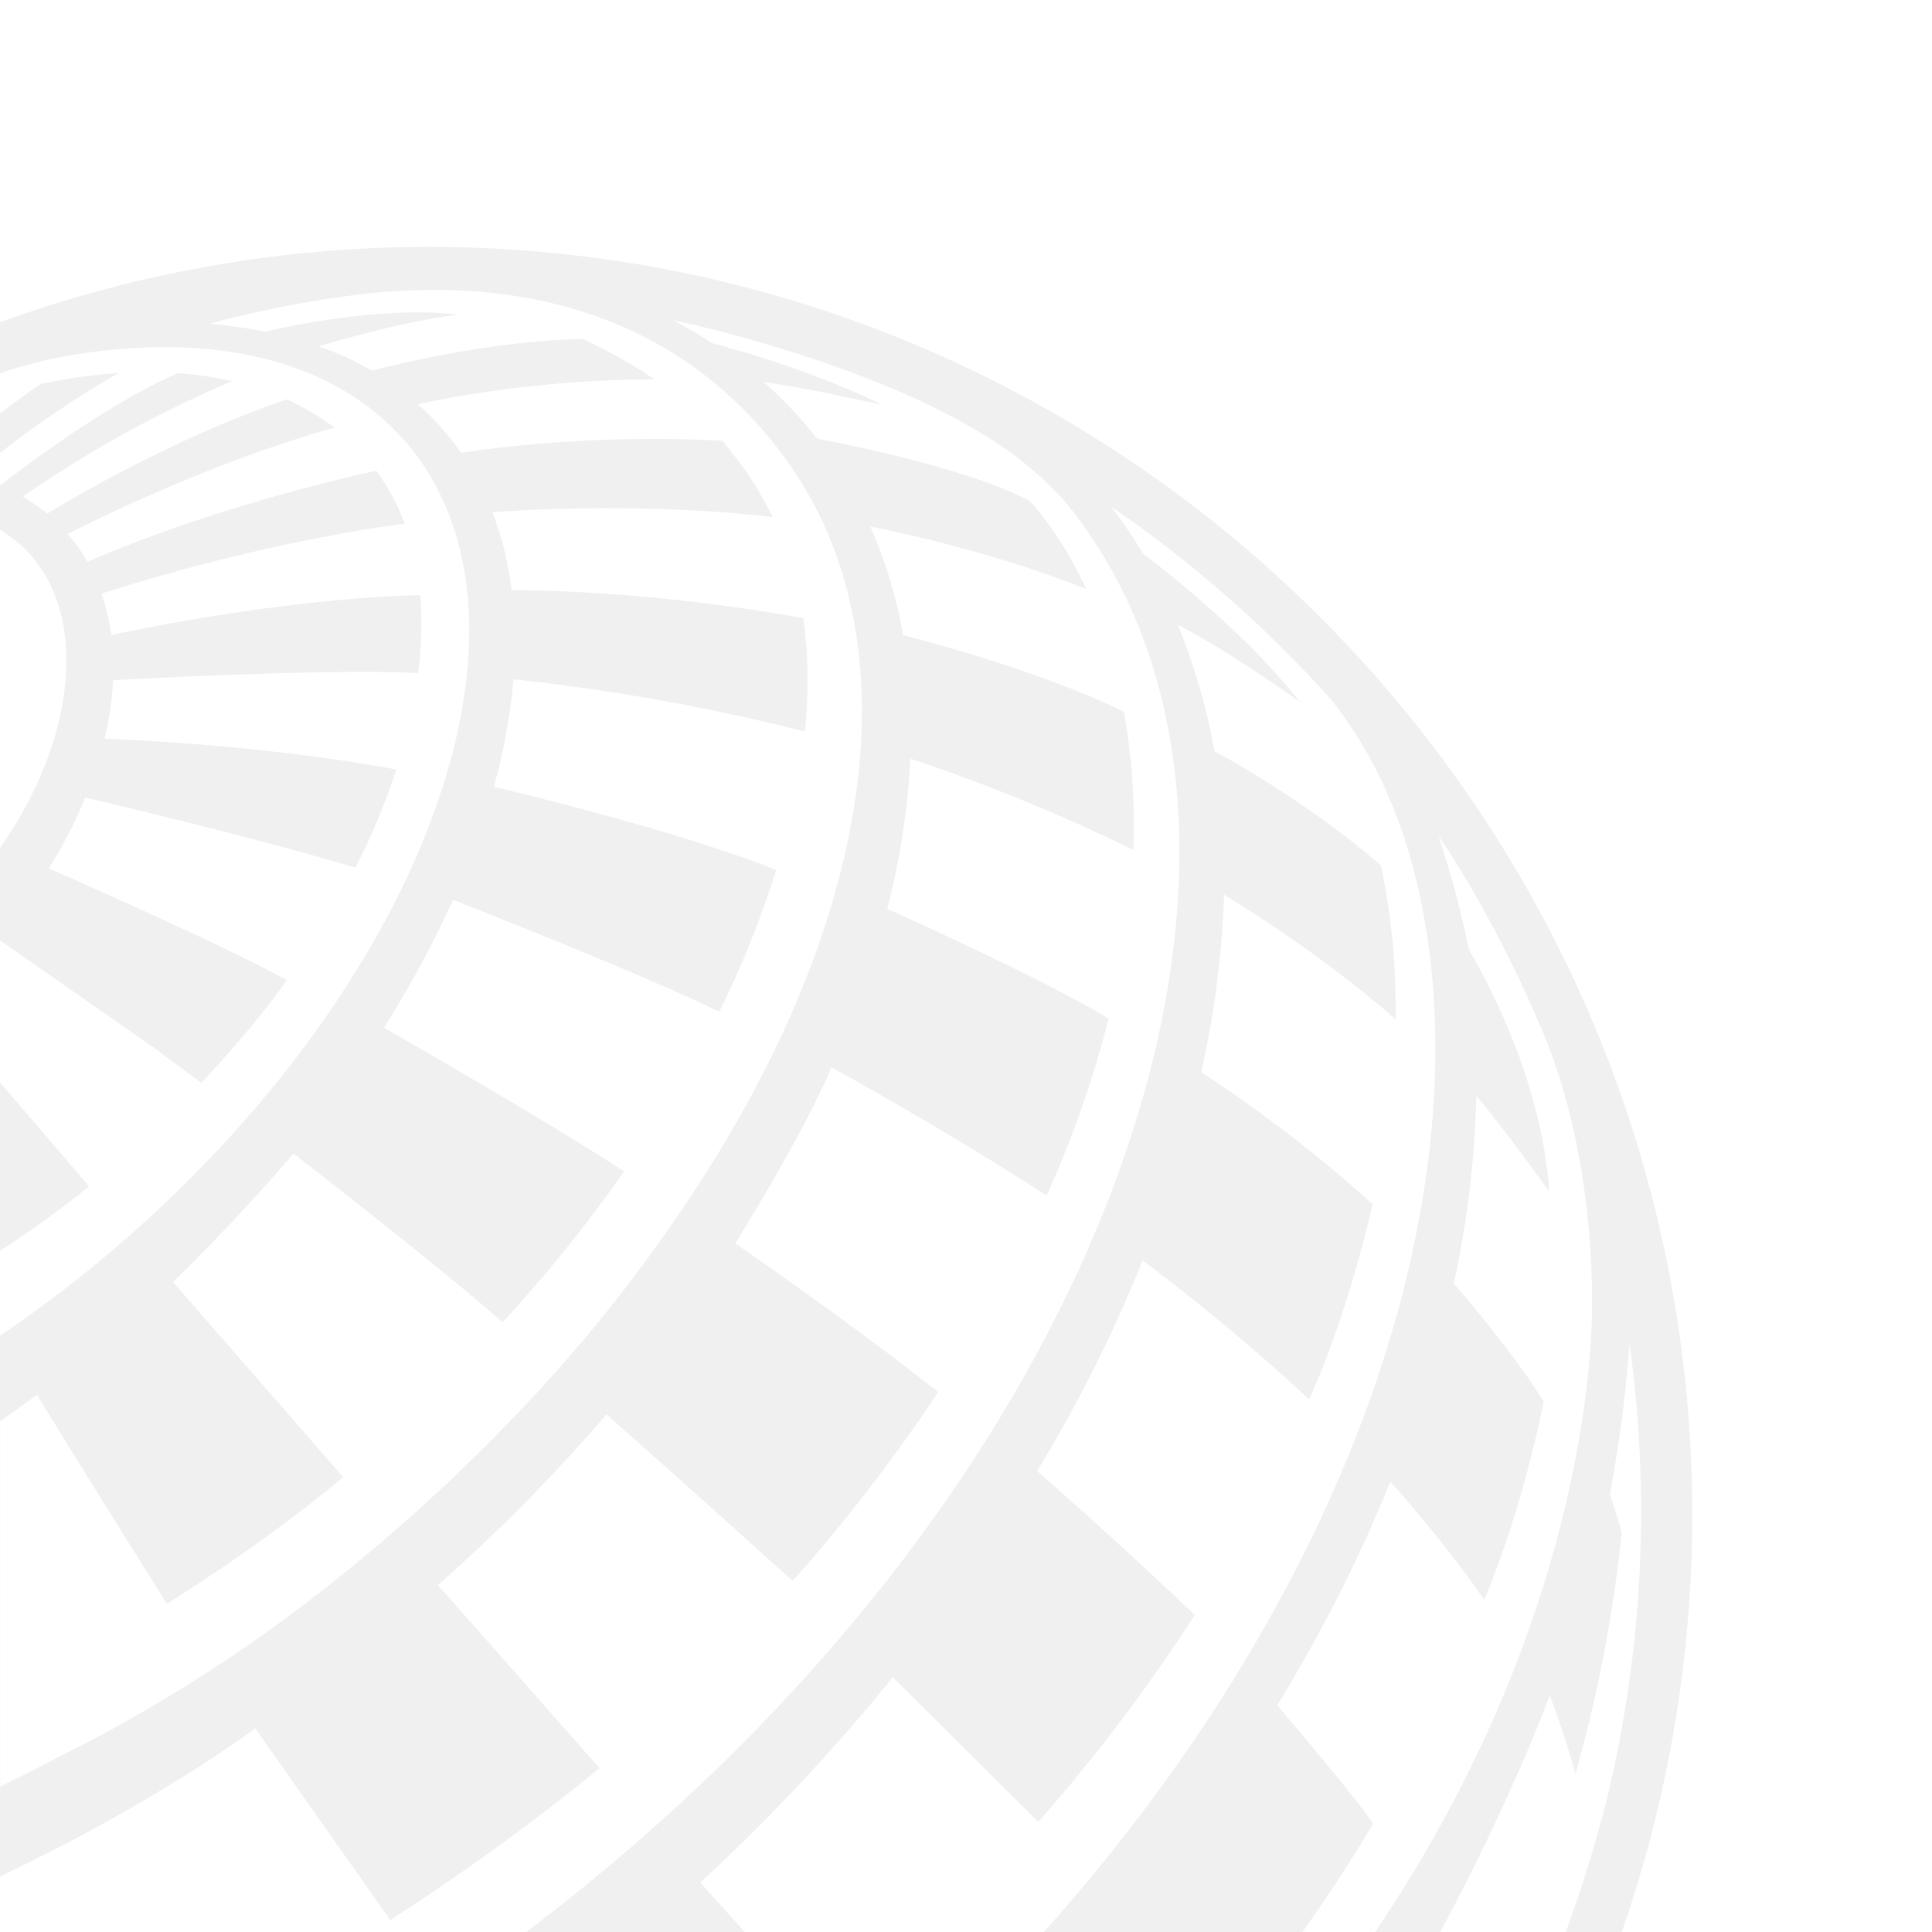
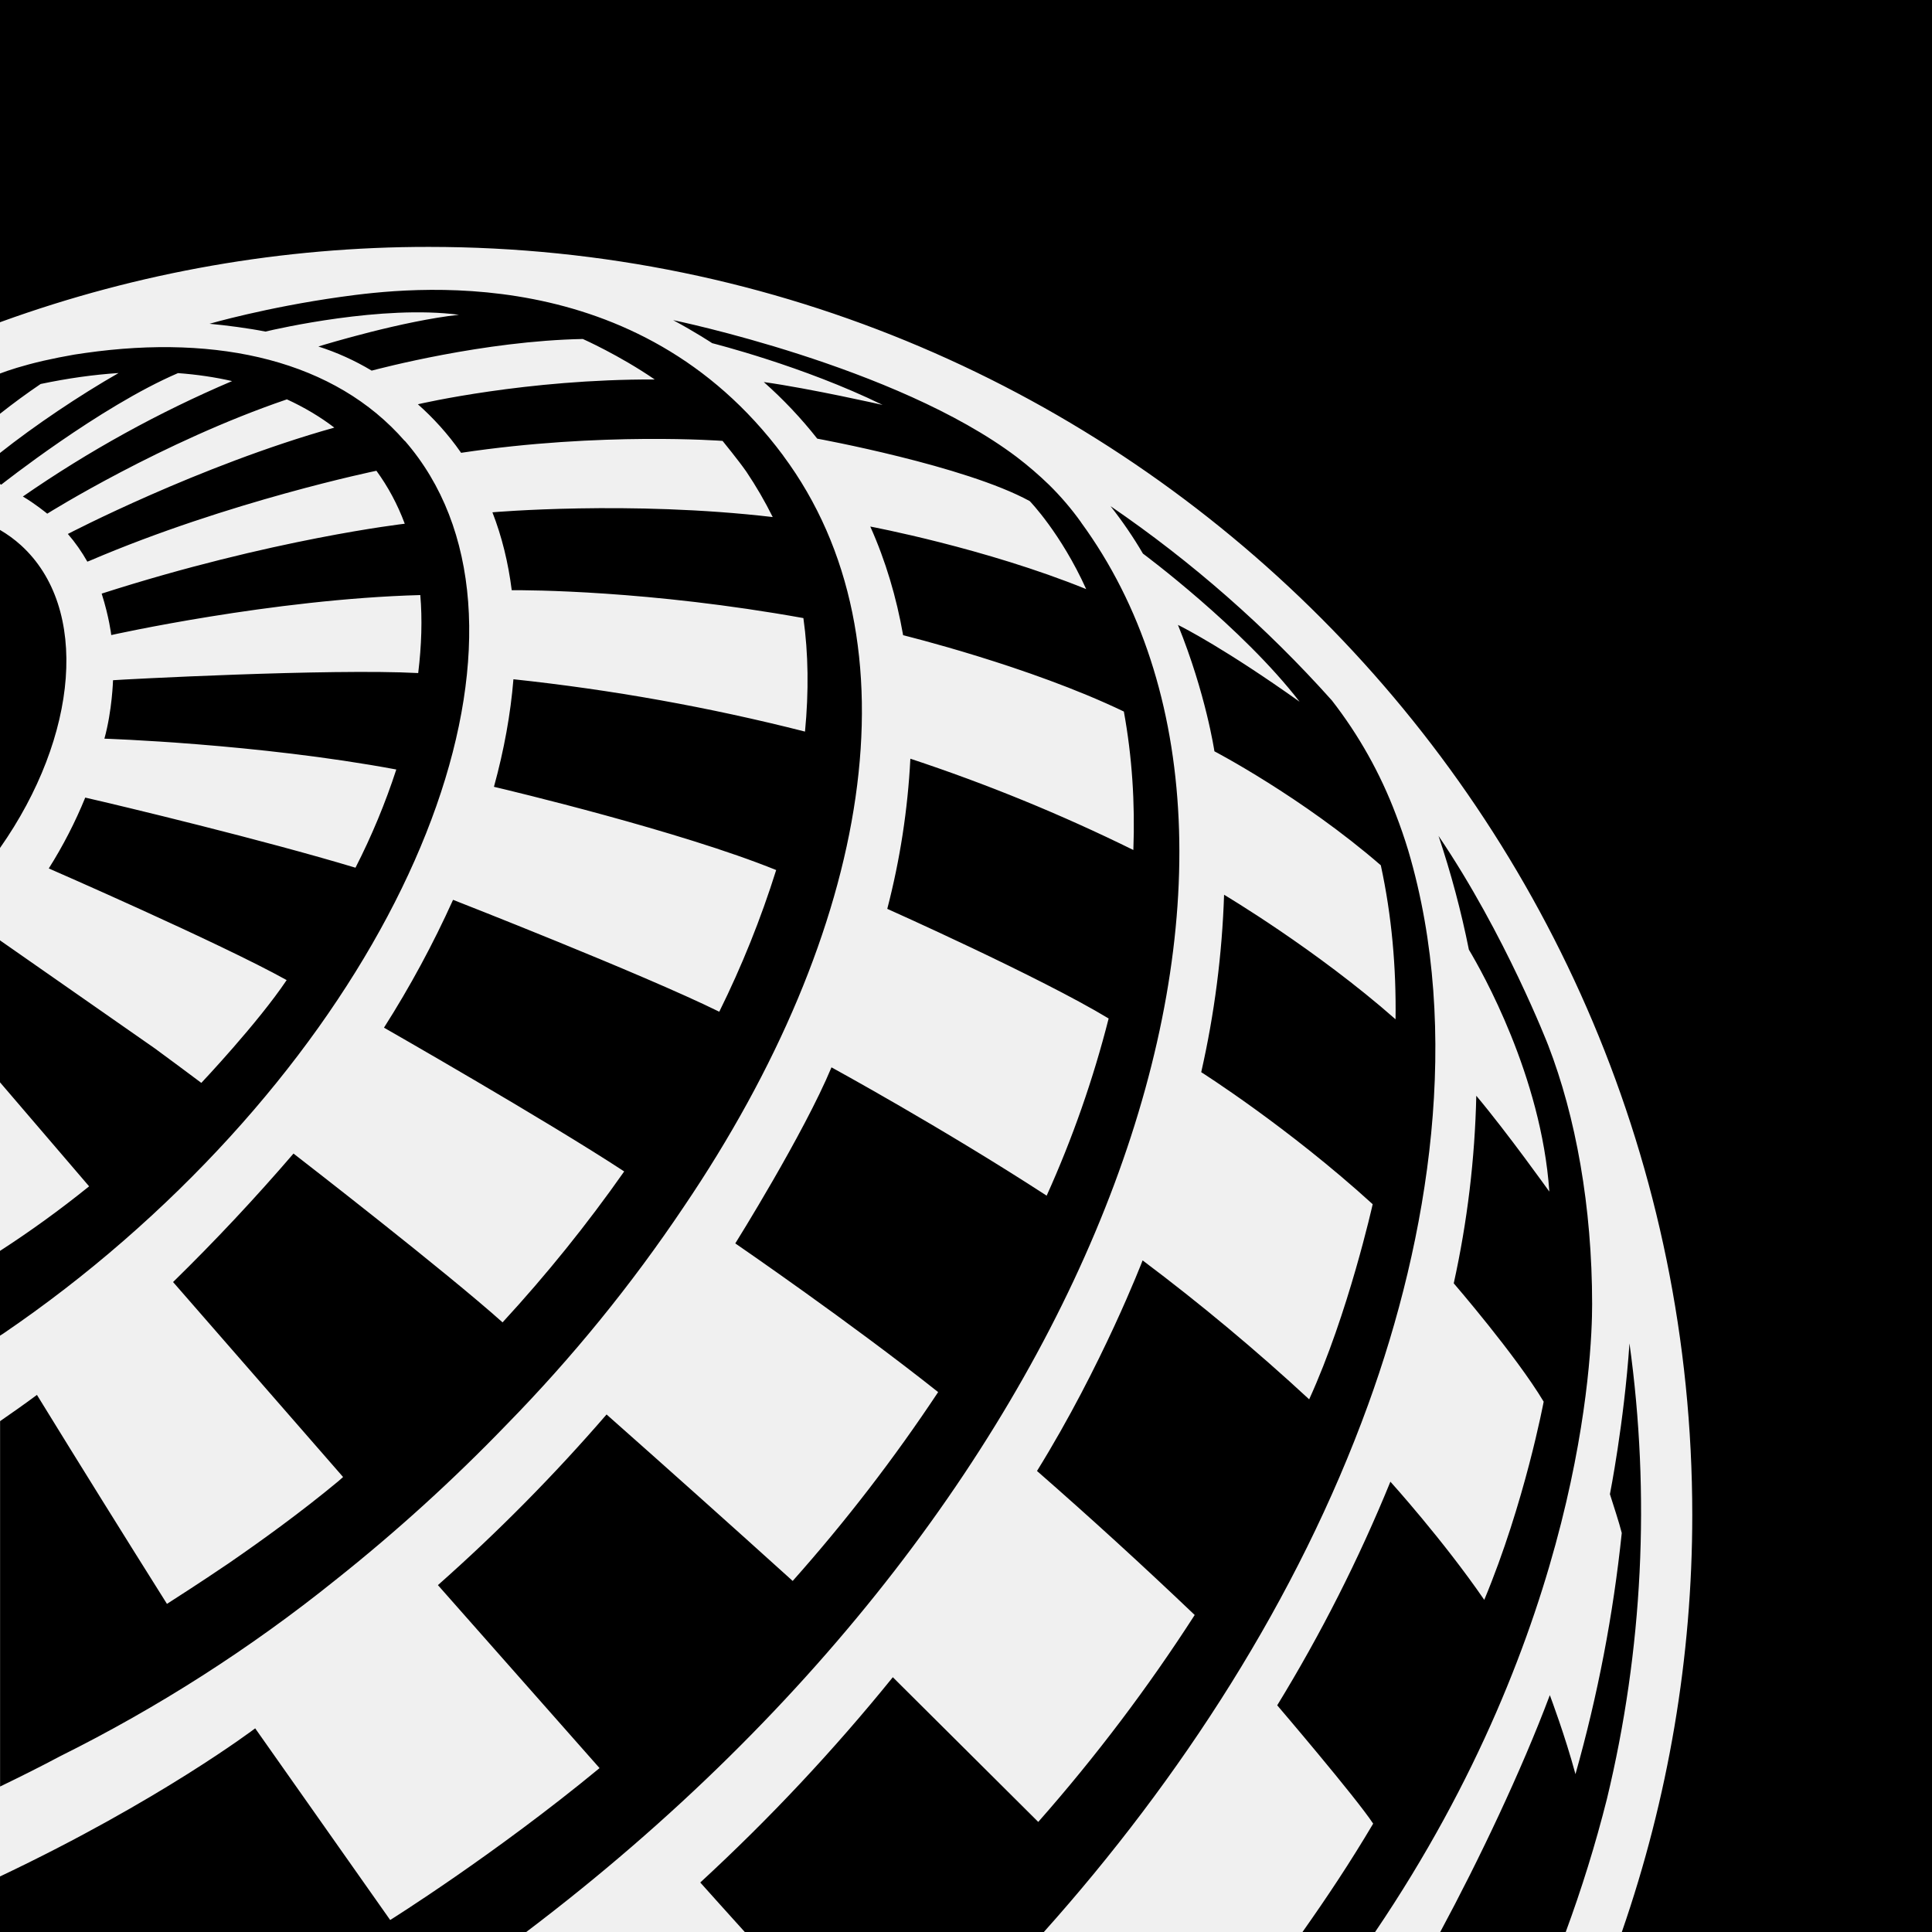
- <svg xmlns="http://www.w3.org/2000/svg" width="1em" height="1em" viewBox="0 0 24 24">
-   <path fill="white" d="M5.327 3.067c8.654 0 15.695 7.068 15.695 15.754c0 1.762-.298 3.515-.875 5.179H24V0H0v4.003l.019-.007a15.6 15.6 0 0 1 5.308-.929M0 10.534c.975-1.389 1.116-2.983.26-3.761a1.6 1.6 0 0 0-.26-.19zm5.027-5.057c-.863-.99-2.3-1.33-3.969-1.092l-.135.02a8 8 0 0 0-.386.077C.28 4.542.104 4.6 0 4.64v.5a9 9 0 0 1 .505-.37q.5-.106.968-.136C.99 4.91.434 5.283 0 5.627v.385l.015.009s1.224-.969 2.196-1.386q.351.026.672.099A14.6 14.6 0 0 0 .284 6.168c.15.088.285.199.303.213c.019-.012 1.427-.892 2.977-1.42c.21.096.413.216.589.351c-1.688.474-3.31 1.321-3.31 1.321q.137.16.242.344l.029-.011c1.727-.74 3.562-1.118 3.562-1.118q.216.295.352.658s-1.647.188-3.765.868c.093.292.119.512.119.515c0 0 1.997-.447 3.839-.497c.026.296.016.628-.026.969c-1.09-.058-3.69.08-3.791.089c0 0-.01.374-.107.726c0 0 1.899.061 3.626.383a8.4 8.4 0 0 1-.507 1.22c-1.15-.346-2.897-.766-3.357-.871a5.6 5.6 0 0 1-.453.88s2.134.93 2.953 1.386h.002v.001c-.356.532-1.06 1.277-1.06 1.277l-.58-.43l-1.916-1.337L0 11.68v1.765l1.107 1.292c-.364.294-.736.562-1.107.802v1.053l.041-.026a16 16 0 0 0 1.492-1.151c3.819-3.323 5.383-7.773 3.495-9.94m4.701.184C7.917 3.221 5.08 3.57 4.234 3.688c-.929.13-1.631.334-1.631.334c.207.019.49.056.694.097c.15-.036 1.454-.333 2.402-.209h.003c-.697.076-1.647.363-1.746.394h-.002a3.2 3.2 0 0 1 .663.3c.102-.026 1.392-.369 2.623-.393c0 0 .455.202.893.503c-1.59-.006-2.907.3-2.942.308c.186.165.371.364.537.603c1.744-.262 3.248-.148 3.248-.148s.204.25.296.383a5 5 0 0 1 .327.563c-1.779-.208-3.48-.059-3.482-.059q.176.455.24.968c.197-.002 1.704.001 3.623.346q.092.662.02 1.41a26 26 0 0 0-3.622-.65q-.053.646-.242 1.336c.192.045 2.317.552 3.506 1.034a12 12 0 0 1-.707 1.76c-.958-.472-3.307-1.39-3.307-1.39a13 13 0 0 1-.858 1.588s2.014 1.15 2.984 1.786a18 18 0 0 1-1.511 1.875c-.704-.63-2.464-1.994-2.597-2.097a25 25 0 0 1-1.496 1.596l2.112 2.422l-.06.053c-.458.38-.95.736-1.366 1.022c-.361.245-.66.435-.762.501a303 303 0 0 1-1.615-2.596q-.228.168-.458.326v4.539q.373-.179.745-.376a19 19 0 0 0 3.422-2.19a22 22 0 0 0 2.125-1.93a19 19 0 0 0 2.2-2.704c2.329-3.438 2.952-7.023 1.236-9.333m3.701.829a3.5 3.5 0 0 0-.4-.468a5 5 0 0 0-.4-.344c-1.502-1.133-4.268-1.7-4.268-1.7c.264.141.484.285.485.286c.013.004 1.128.283 2.117.767c0 0-.9-.204-1.476-.284c.238.21.465.45.664.703c0 0 1.835.335 2.64.776c0 0 .386.397.701 1.093c-1.257-.51-2.682-.777-2.682-.777c.19.424.325.878.408 1.35c0 0 1.566.383 2.742.948c.102.559.14 1.136.118 1.72a22 22 0 0 0-2.77-1.134a9.3 9.3 0 0 1-.287 1.865s1.898.847 2.75 1.362a13.3 13.3 0 0 1-.77 2.201c-1.299-.844-2.673-1.594-2.673-1.594c-.346.83-1.195 2.187-1.195 2.187c.022.015 1.436.986 2.52 1.847a21 21 0 0 1-1.807 2.346a304 304 0 0 0-2.312-2.068a22 22 0 0 1-2.095 2.12l2.008 2.273c-1.302 1.074-2.601 1.887-2.601 1.887L3.17 21.47s-1.18.897-3.17 1.84V24h6.537c7.297-5.52 9.886-13.415 6.892-17.511M12.967 24c1.704-1.905 3.155-4.147 4.027-6.547c.757-2.082 1.169-4.625.5-6.887a6 6 0 0 0-.155-.45a5.4 5.4 0 0 0-.794-1.415a15.2 15.2 0 0 0-2.749-2.413q.226.288.402.589s1.231.913 1.946 1.84c-.917-.652-1.436-.917-1.503-.95l-.008-.004c.348.859.453 1.57.453 1.57s1.088.568 2.067 1.416c.136.627.192 1.27.183 1.913c-.987-.869-2.13-1.547-2.13-1.547a11.7 11.7 0 0 1-.284 2.204s1.079.683 2.13 1.64c0 0-.302 1.358-.789 2.424a26 26 0 0 0-2.069-1.726s-.5 1.305-1.312 2.616a61 61 0 0 1 1.959 1.789a21.4 21.4 0 0 1-1.943 2.57v.001l-1.807-1.798a24 24 0 0 1-2.392 2.55c.04.046.404.45.553.615zm3.213 0h.902c2.567-3.792 2.696-7.153 2.696-7.797c0-1.216-.204-2.334-.546-3.219c0 0-.532-1.375-1.362-2.6a12 12 0 0 1 .377 1.413c.163.273.9 1.572.999 3.001v.004s-.52-.729-.907-1.19a12 12 0 0 1-.28 2.33s.772.894 1.117 1.47c0 0-.235 1.258-.738 2.462c-.512-.745-1.166-1.468-1.166-1.468a19 19 0 0 1-1.406 2.778s.978 1.144 1.192 1.47c-.287.484-.567.905-.878 1.346m3.27 0c.194-.525.369-1.085.512-1.654a15.2 15.2 0 0 0 .28-5.658c-.069.998-.243 1.873-.243 1.873c.041.132.114.349.147.482v.001a18 18 0 0 1-.575 2.995c-.131-.484-.307-.95-.318-.98h-.001c-.353.94-.881 2.05-1.361 2.941Z" />
+ <svg xmlns="http://www.w3.org/2000/svg" role="img" viewBox="0 0 24 24">
+   <path d="M5.327 3.067c8.654 0 15.695 7.068 15.695 15.754 0 1.762-.298 3.515-.875 5.179H24V0H0v4.003l.019-.007a15.569 15.569 0 0 1 5.308-.929M0 10.534c.975-1.389 1.116-2.983.26-3.761a1.56 1.56 0 0 0-.26-.19zm5.027-5.057c-.863-.99-2.3-1.33-3.969-1.092l-.135.02a7.873 7.873 0 0 0-.386.077C.28 4.542.104 4.6 0 4.64v.5a8.47 8.47 0 0 1 .505-.37c.333-.07.656-.116.968-.136C.99 4.91.434 5.283 0 5.627v.385l.015.009s1.224-.969 2.196-1.386c.234.017.458.05.672.099A14.624 14.624 0 0 0 .284 6.168c.15.088.285.199.303.213.019-.012 1.427-.892 2.977-1.42.21.096.413.216.589.351-1.688.474-3.31 1.321-3.31 1.321.092.106.172.221.242.344l.029-.011c1.727-.74 3.562-1.118 3.562-1.118.143.196.262.416.352.658 0 0-1.647.188-3.765.868.093.292.119.512.119.515 0 0 1.997-.447 3.839-.497.026.296.016.628-.026.969-1.09-.058-3.69.08-3.791.089 0 0-.01.374-.107.726 0 0 1.899.061 3.626.383a8.406 8.406 0 0 1-.507 1.22c-1.15-.346-2.897-.766-3.357-.871a5.64 5.64 0 0 1-.453.88s2.134.93 2.953 1.386h.002v.001c-.356.532-1.06 1.277-1.06 1.277a73.343 73.343 0 0 0-.58-.43L.005 11.685 0 11.68v1.765l1.107 1.292c-.364.294-.736.562-1.107.802v1.053l.041-.026a15.948 15.948 0 0 0 1.492-1.151c3.819-3.323 5.383-7.773 3.495-9.94m4.701.184C7.917 3.221 5.08 3.57 4.234 3.688c-.929.13-1.631.334-1.631.334.207.019.49.056.694.097.15-.036 1.454-.333 2.402-.209h.003c-.697.076-1.647.363-1.746.394h-.002a3.154 3.154 0 0 1 .663.3c.102-.026 1.392-.369 2.623-.393 0 0 .455.202.893.503-1.59-.006-2.907.3-2.942.308.186.165.371.364.537.603 1.744-.262 3.248-.148 3.248-.148s.204.25.296.383a5 5 0 0 1 .327.563c-1.779-.208-3.48-.059-3.482-.059.118.303.197.627.24.968.197-.002 1.704.001 3.623.346.062.44.068.912.02 1.41a25.761 25.761 0 0 0-3.622-.65c-.035.43-.116.877-.242 1.336.192.045 2.317.552 3.506 1.034a12.226 12.226 0 0 1-.707 1.76c-.958-.472-3.307-1.39-3.307-1.39a12.625 12.625 0 0 1-.858 1.588s2.014 1.15 2.984 1.786a18.19 18.19 0 0 1-1.511 1.875c-.704-.63-2.464-1.994-2.597-2.097a25.338 25.338 0 0 1-1.496 1.596l2.112 2.422-.06.053c-.458.38-.95.736-1.366 1.022-.361.245-.66.435-.762.501a302.864 302.864 0 0 1-1.615-2.596c-.152.113-.305.22-.458.326v4.539c.248-.12.497-.244.745-.376a18.882 18.882 0 0 0 3.422-2.19 21.666 21.666 0 0 0 2.125-1.93 18.942 18.942 0 0 0 2.2-2.704c2.329-3.438 2.952-7.023 1.236-9.333m3.701.829a3.523 3.523 0 0 0-.4-.468 4.523 4.523 0 0 0-.4-.344c-1.502-1.133-4.268-1.7-4.268-1.7.264.141.484.285.485.286.013.004 1.128.283 2.117.767 0 0-.9-.204-1.476-.284.238.21.465.45.664.703 0 0 1.835.335 2.64.776 0 0 .386.397.701 1.093-1.257-.51-2.682-.777-2.682-.777.19.424.325.878.408 1.35 0 0 1.566.383 2.742.948.102.559.14 1.136.118 1.72a21.613 21.613 0 0 0-2.77-1.134 9.298 9.298 0 0 1-.287 1.865s1.898.847 2.75 1.362a13.329 13.329 0 0 1-.77 2.201c-1.299-.844-2.673-1.594-2.673-1.594-.346.83-1.195 2.187-1.195 2.187.022.015 1.436.986 2.52 1.847a20.88 20.88 0 0 1-1.807 2.346 304.27 304.27 0 0 0-2.312-2.068 22.358 22.358 0 0 1-2.095 2.12l2.008 2.273c-1.302 1.074-2.601 1.887-2.601 1.887L3.17 21.47s-1.18.897-3.17 1.84V24h6.537c7.297-5.52 9.886-13.415 6.892-17.511M12.967 24c1.704-1.905 3.155-4.147 4.027-6.547.757-2.082 1.169-4.625.5-6.887a6.312 6.312 0 0 0-.155-.45 5.429 5.429 0 0 0-.794-1.415 15.18 15.18 0 0 0-2.749-2.413c.15.191.285.389.402.589 0 0 1.231.913 1.946 1.84-.917-.652-1.436-.917-1.503-.95l-.008-.004c.348.859.453 1.57.453 1.57s1.088.568 2.067 1.416c.136.627.192 1.27.183 1.913-.987-.869-2.13-1.547-2.13-1.547a11.7 11.7 0 0 1-.284 2.204s1.079.683 2.13 1.64c0 0-.302 1.358-.789 2.424a26.291 26.291 0 0 0-2.069-1.726s-.5 1.305-1.312 2.616a61.394 61.394 0 0 1 1.959 1.789 21.41 21.41 0 0 1-1.943 2.57v.001l-1.807-1.798a23.958 23.958 0 0 1-2.392 2.55c.04.046.404.45.553.615zm3.213 0h.902c2.567-3.792 2.696-7.153 2.696-7.797 0-1.216-.204-2.334-.546-3.219 0 0-.532-1.375-1.362-2.6a11.694 11.694 0 0 1 .377 1.413c.163.273.9 1.572.999 3.001v.004s-.52-.729-.907-1.19a12.068 12.068 0 0 1-.28 2.33s.772.894 1.117 1.47c0 0-.235 1.258-.738 2.462-.512-.745-1.166-1.468-1.166-1.468a19.217 19.217 0 0 1-1.406 2.778s.978 1.144 1.192 1.47c-.287.484-.567.905-.878 1.346m3.27 0c.194-.525.369-1.085.512-1.654a15.228 15.228 0 0 0 .28-5.658c-.069.998-.243 1.873-.243 1.873.041.132.114.349.147.482v.001a17.79 17.79 0 0 1-.575 2.995c-.131-.484-.307-.95-.318-.98h-.001c-.353.94-.881 2.05-1.361 2.941Z" />
</svg>
